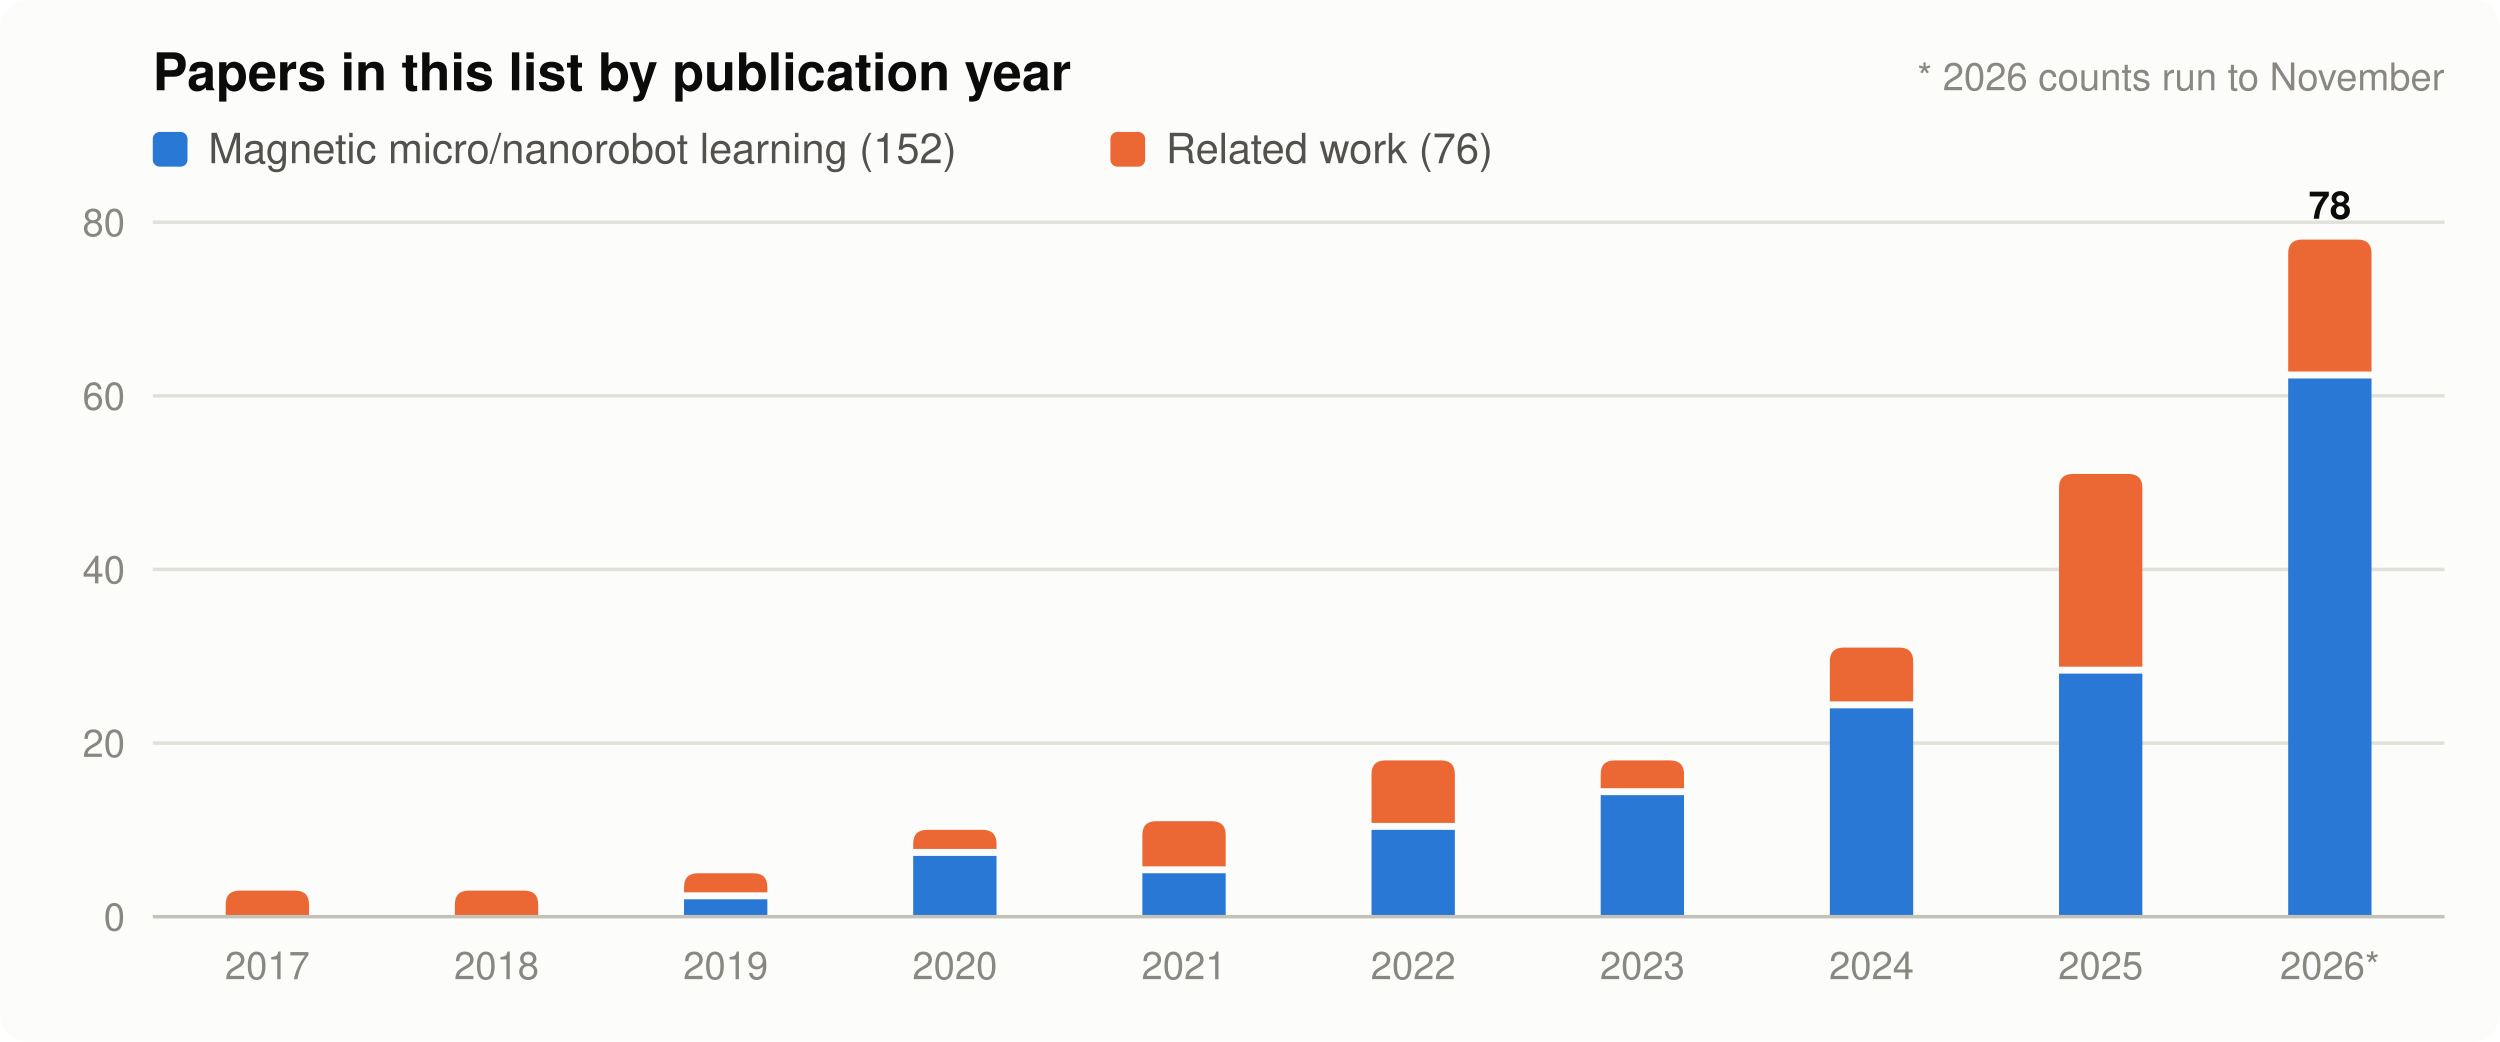
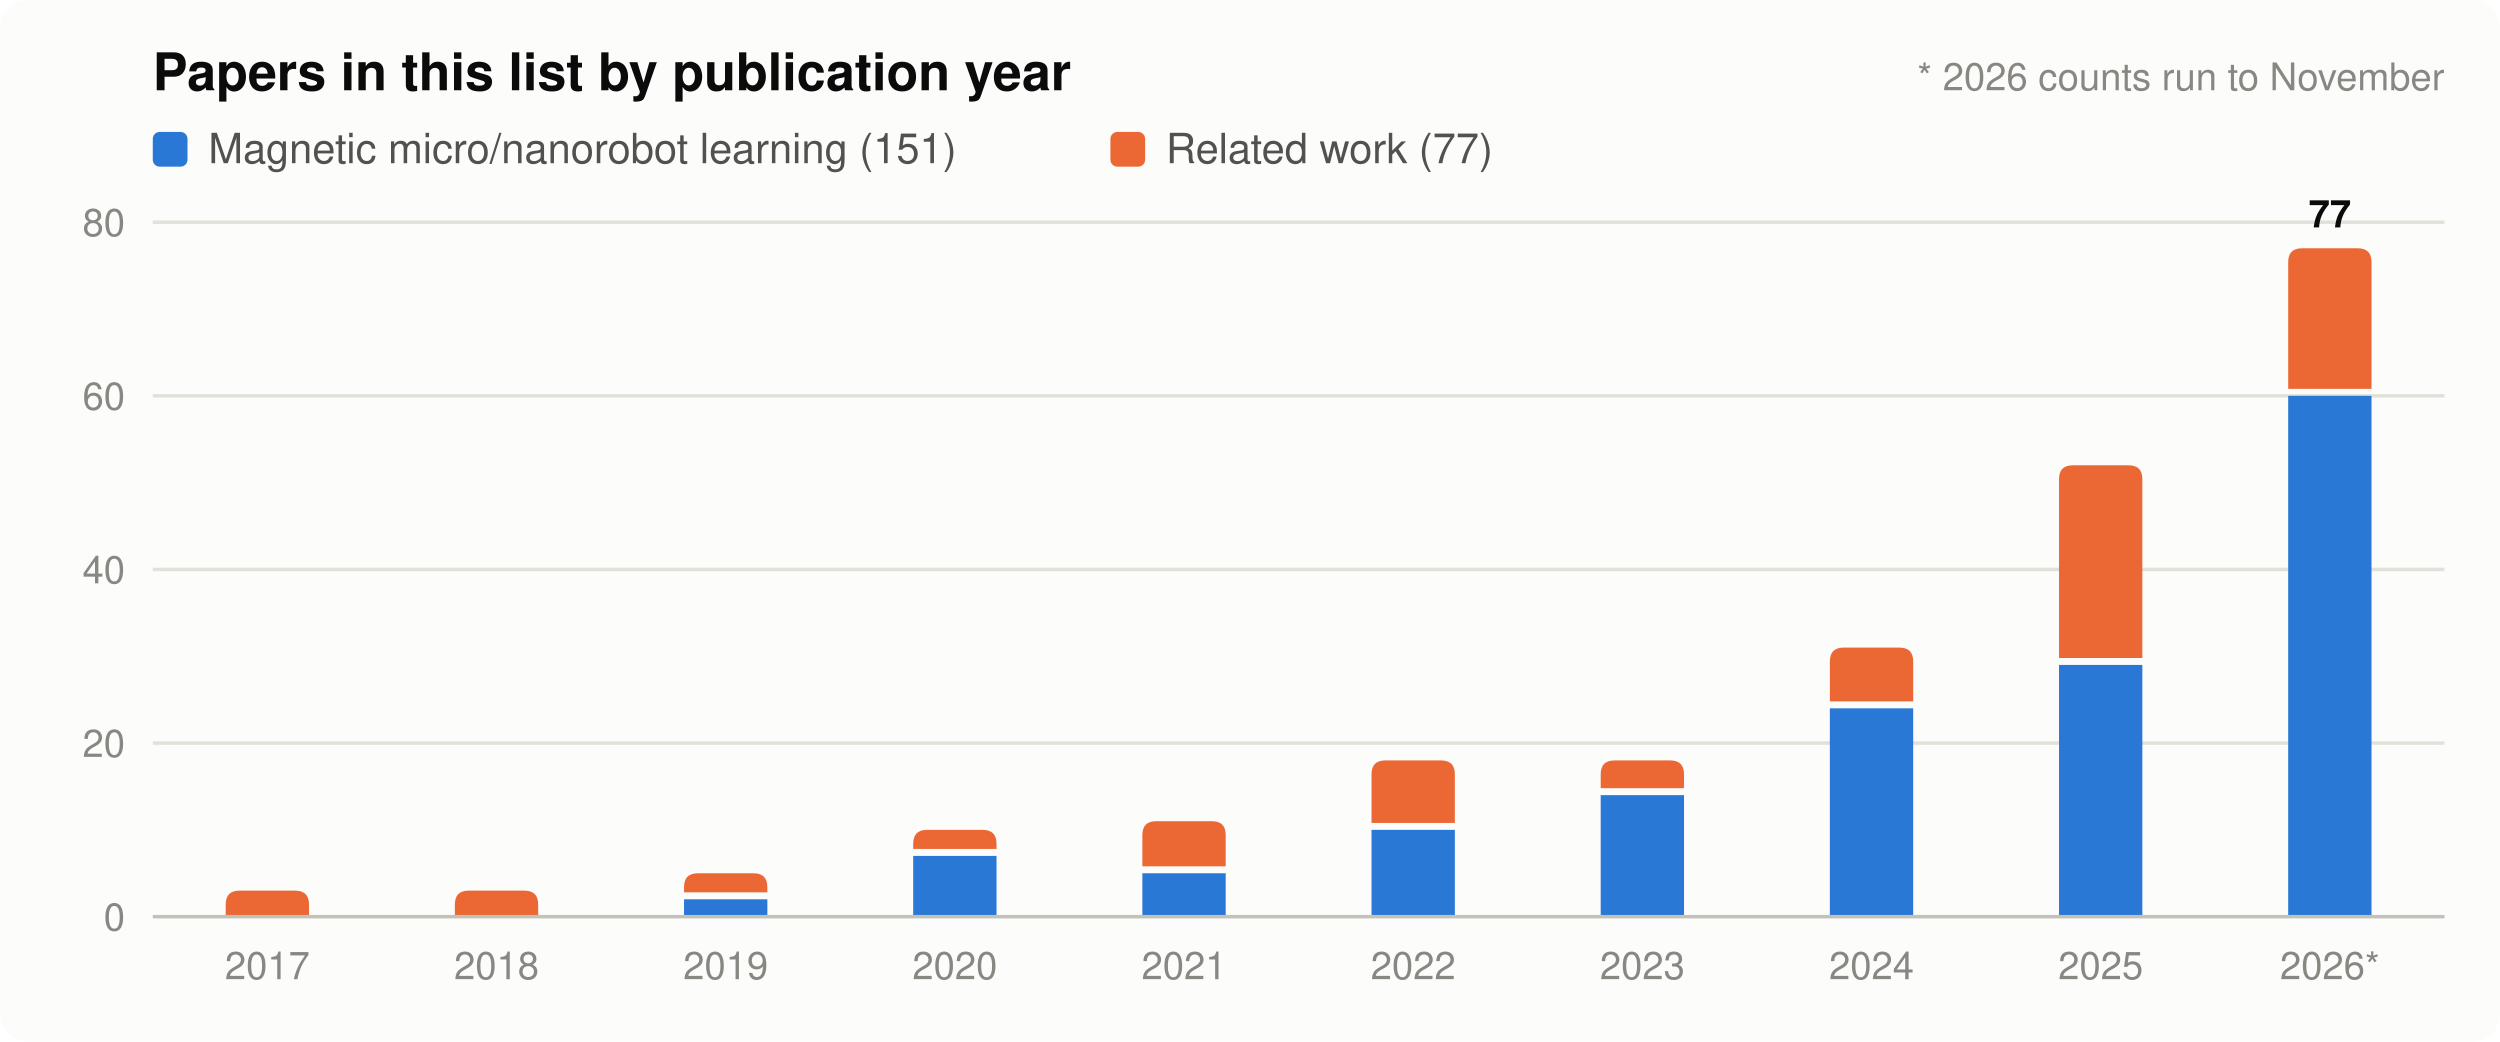
<svg xmlns="http://www.w3.org/2000/svg" width="720" height="300" viewBox="0 0 720 300" role="img" aria-label="Papers in the list per publication year, core versus related">
  <rect width="720" height="300" rx="8" fill="#fcfcfb" />
  <text x="44" y="26" font-family="-apple-system, 'Segoe UI', Helvetica, Arial, sans-serif" font-size="15" font-weight="600" fill="#0b0b0b">Papers in this list by publication year</text>
  <rect x="44" y="38" width="10" height="10" rx="2" fill="#2a78d6" />
-   <text x="60" y="47" font-family="-apple-system, 'Segoe UI', Helvetica, Arial, sans-serif" font-size="12" fill="#52514e">Magnetic micro/nanorobot learning (152)</text>
+   <text x="60" y="47" font-family="-apple-system, 'Segoe UI', Helvetica, Arial, sans-serif" font-size="12" fill="#52514e">Magnetic micro/nanorobot learning (151)</text>
  <rect x="319.8" y="38" width="10" height="10" rx="2" fill="#eb6834" />
-   <text x="335.8" y="47" font-family="-apple-system, 'Segoe UI', Helvetica, Arial, sans-serif" font-size="12" fill="#52514e">Related work (76)</text>
+   <text x="335.8" y="47" font-family="-apple-system, 'Segoe UI', Helvetica, Arial, sans-serif" font-size="12" fill="#52514e">Related work (77)</text>
  <text x="36" y="268.0" text-anchor="end" font-family="-apple-system, 'Segoe UI', Helvetica, Arial, sans-serif" font-size="11" fill="#898781">0</text>
  <line x1="44" y1="214.0" x2="704" y2="214.0" stroke="#e1e0d9" stroke-width="1" />
  <text x="36" y="218.0" text-anchor="end" font-family="-apple-system, 'Segoe UI', Helvetica, Arial, sans-serif" font-size="11" fill="#898781">20</text>
  <line x1="44" y1="164.0" x2="704" y2="164.0" stroke="#e1e0d9" stroke-width="1" />
  <text x="36" y="168.0" text-anchor="end" font-family="-apple-system, 'Segoe UI', Helvetica, Arial, sans-serif" font-size="11" fill="#898781">40</text>
  <line x1="44" y1="114.0" x2="704" y2="114.0" stroke="#e1e0d9" stroke-width="1" />
  <text x="36" y="118.0" text-anchor="end" font-family="-apple-system, 'Segoe UI', Helvetica, Arial, sans-serif" font-size="11" fill="#898781">60</text>
  <line x1="44" y1="64.0" x2="704" y2="64.0" stroke="#e1e0d9" stroke-width="1" />
  <text x="36" y="68.0" text-anchor="end" font-family="-apple-system, 'Segoe UI', Helvetica, Arial, sans-serif" font-size="11" fill="#898781">80</text>
  <path d="M65.0,264.0V260.5Q65.0,256.5 69.0,256.5H85.0Q89.0,256.5 89.0,260.5V264.0Z" fill="#eb6834" />
  <text x="77.0" y="282" text-anchor="middle" font-family="-apple-system, 'Segoe UI', Helvetica, Arial, sans-serif" font-size="11" fill="#898781">2017</text>
  <path d="M131.0,264.0V260.5Q131.0,256.5 135.0,256.5H151.0Q155.0,256.5 155.0,260.5V264.0Z" fill="#eb6834" />
  <text x="143.0" y="282" text-anchor="middle" font-family="-apple-system, 'Segoe UI', Helvetica, Arial, sans-serif" font-size="11" fill="#898781">2018</text>
  <path d="M197.0,264.0V259.0H221.0V264.0Z" fill="#2a78d6" />
  <path d="M197.0,257.0V255.5Q197.0,251.5 201.0,251.5H217.0Q221.0,251.5 221.0,255.5V257.0Z" fill="#eb6834" />
  <text x="209.0" y="282" text-anchor="middle" font-family="-apple-system, 'Segoe UI', Helvetica, Arial, sans-serif" font-size="11" fill="#898781">2019</text>
  <path d="M263.0,264.0V246.5H287.0V264.0Z" fill="#2a78d6" />
  <path d="M263.0,244.5V243.0Q263.0,239.0 267.0,239.0H283.0Q287.0,239.0 287.0,243.0V244.5Z" fill="#eb6834" />
  <text x="275.0" y="282" text-anchor="middle" font-family="-apple-system, 'Segoe UI', Helvetica, Arial, sans-serif" font-size="11" fill="#898781">2020</text>
  <path d="M329.0,264.0V251.5H353.0V264.0Z" fill="#2a78d6" />
  <path d="M329.0,249.5V240.5Q329.0,236.5 333.0,236.5H349.0Q353.0,236.5 353.0,240.5V249.5Z" fill="#eb6834" />
  <text x="341.0" y="282" text-anchor="middle" font-family="-apple-system, 'Segoe UI', Helvetica, Arial, sans-serif" font-size="11" fill="#898781">2021</text>
  <path d="M395.0,264.0V239.0H419.0V264.0Z" fill="#2a78d6" />
  <path d="M395.0,237.0V223.0Q395.0,219.0 399.0,219.0H415.0Q419.0,219.0 419.0,223.0V237.0Z" fill="#eb6834" />
  <text x="407.0" y="282" text-anchor="middle" font-family="-apple-system, 'Segoe UI', Helvetica, Arial, sans-serif" font-size="11" fill="#898781">2022</text>
  <path d="M461.0,264.0V229.0H485.0V264.0Z" fill="#2a78d6" />
  <path d="M461.0,227.0V223.0Q461.0,219.0 465.0,219.0H481.0Q485.0,219.0 485.0,223.0V227.0Z" fill="#eb6834" />
  <text x="473.0" y="282" text-anchor="middle" font-family="-apple-system, 'Segoe UI', Helvetica, Arial, sans-serif" font-size="11" fill="#898781">2023</text>
  <path d="M527.0,264.0V204.0H551.0V264.0Z" fill="#2a78d6" />
  <path d="M527.0,202.0V190.5Q527.0,186.5 531.0,186.5H547.0Q551.0,186.5 551.0,190.5V202.0Z" fill="#eb6834" />
  <text x="539.0" y="282" text-anchor="middle" font-family="-apple-system, 'Segoe UI', Helvetica, Arial, sans-serif" font-size="11" fill="#898781">2024</text>
-   <path d="M593.0,264.0V194.0H617.0V264.0Z" fill="#2a78d6" />
-   <path d="M593.0,192.0V140.5Q593.0,136.5 597.0,136.5H613.0Q617.0,136.5 617.0,140.5V192.0Z" fill="#eb6834" />
+   <path d="M593.0,264.0V191.5H617.0V264.0Z" fill="#2a78d6" />
+   <path d="M593.0,189.5V138.0Q593.0,134.0 597.0,134.0H613.0Q617.0,134.0 617.0,138.0V189.5Z" fill="#eb6834" />
  <text x="605.0" y="282" text-anchor="middle" font-family="-apple-system, 'Segoe UI', Helvetica, Arial, sans-serif" font-size="11" fill="#898781">2025</text>
-   <path d="M659.0,264.0V109.0H683.0V264.0Z" fill="#2a78d6" />
-   <path d="M659.0,107.0V73.0Q659.0,69.0 663.0,69.0H679.0Q683.0,69.0 683.0,73.0V107.0Z" fill="#eb6834" />
+   <path d="M659.0,264.0V114.0H683.0V264.0Z" fill="#2a78d6" />
+   <path d="M659.0,112.0V75.5Q659.0,71.5 663.0,71.5H679.0Q683.0,71.5 683.0,75.5V112.0Z" fill="#eb6834" />
  <text x="671.0" y="282" text-anchor="middle" font-family="-apple-system, 'Segoe UI', Helvetica, Arial, sans-serif" font-size="11" fill="#898781">2026*</text>
-   <text x="671.0" y="63.0" text-anchor="middle" font-family="-apple-system, 'Segoe UI', Helvetica, Arial, sans-serif" font-size="11" font-weight="600" fill="#0b0b0b">78</text>
+   <text x="671.0" y="65.5" text-anchor="middle" font-family="-apple-system, 'Segoe UI', Helvetica, Arial, sans-serif" font-size="11" font-weight="600" fill="#0b0b0b">77</text>
  <line x1="44" y1="264" x2="704" y2="264" stroke="#c3c2b7" stroke-width="1" />
  <text x="704" y="26" text-anchor="end" font-family="-apple-system, 'Segoe UI', Helvetica, Arial, sans-serif" font-size="11" fill="#898781">* 2026 counts run to November</text>
</svg>
